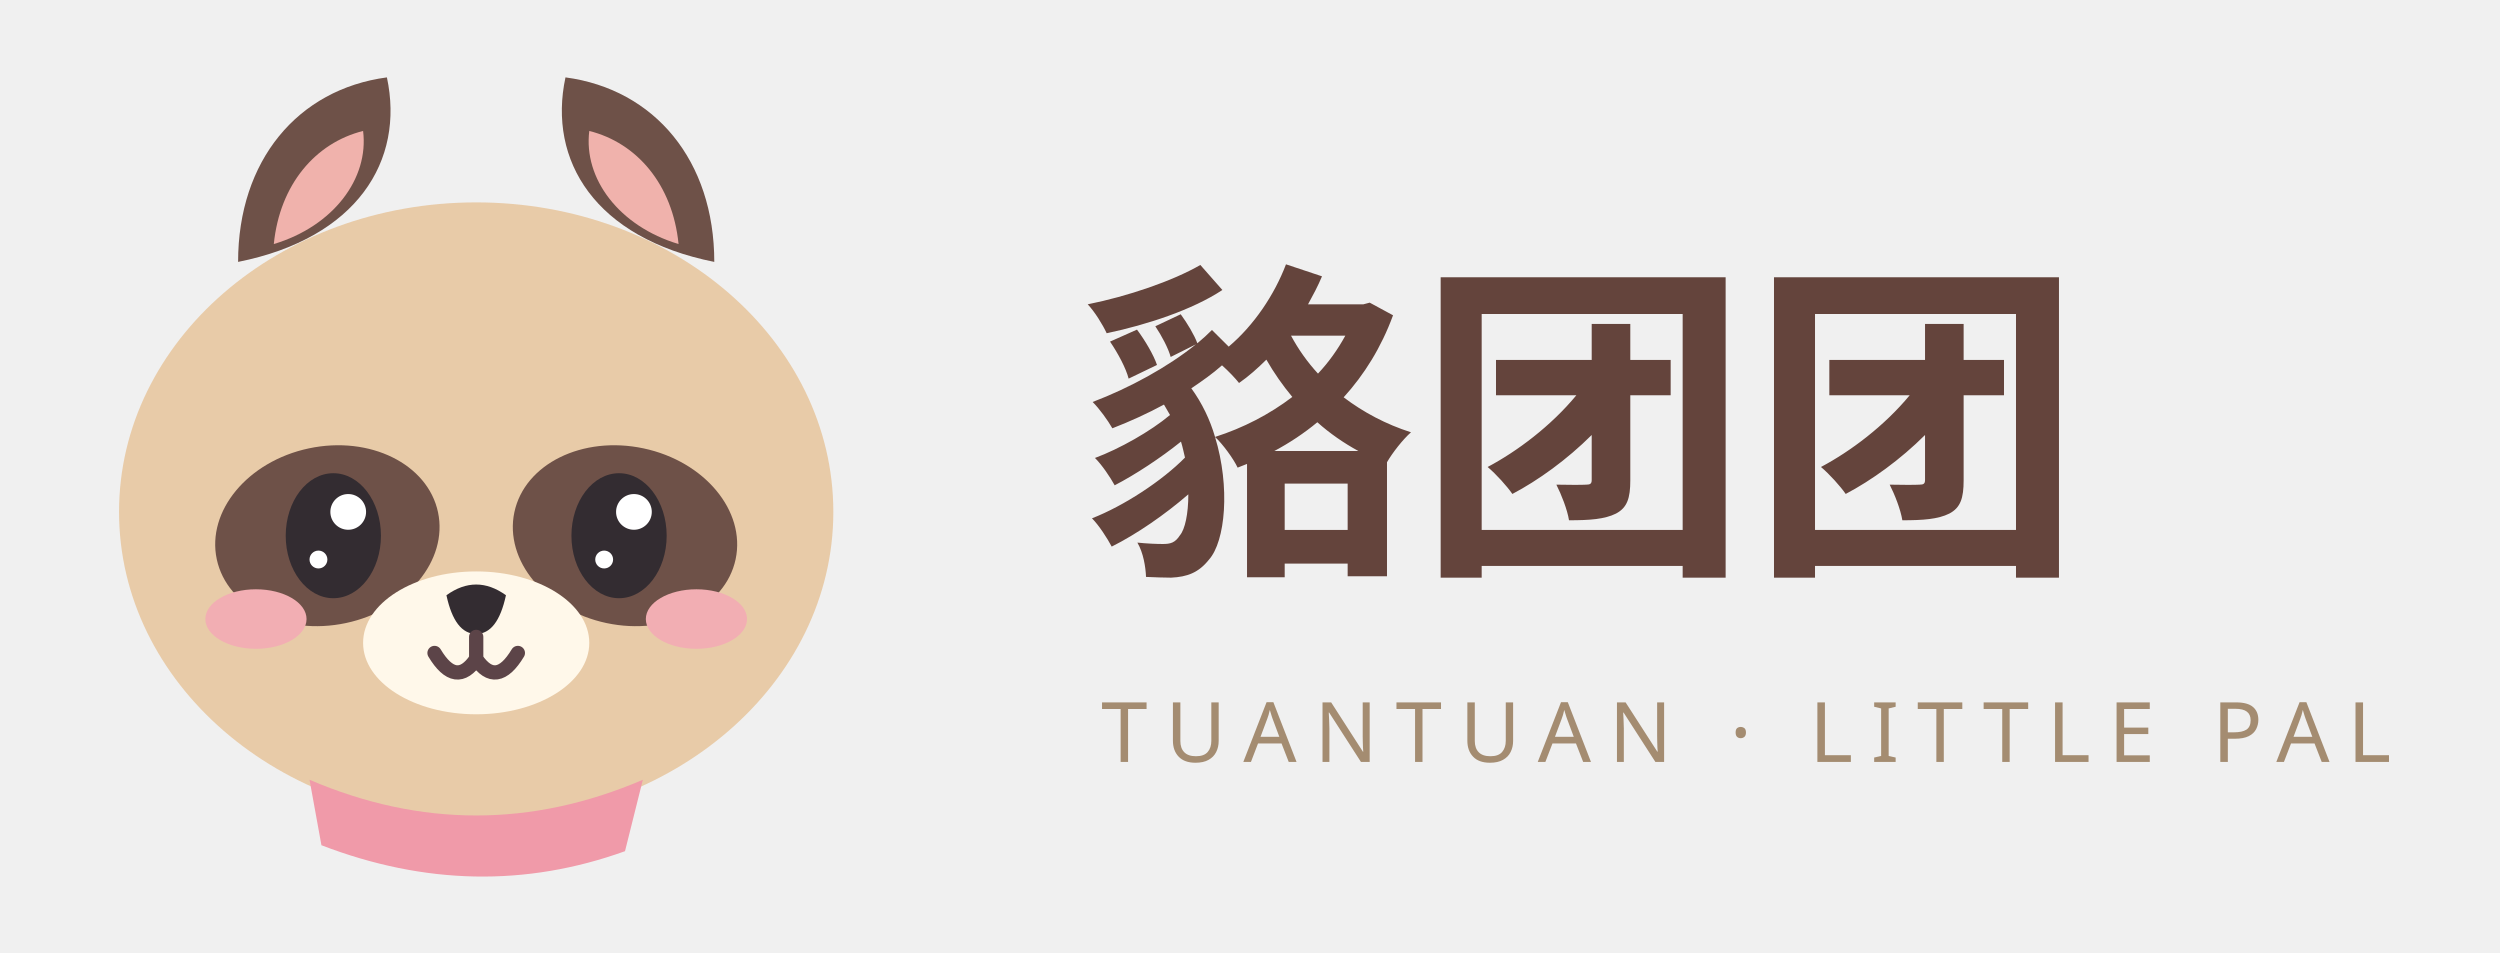
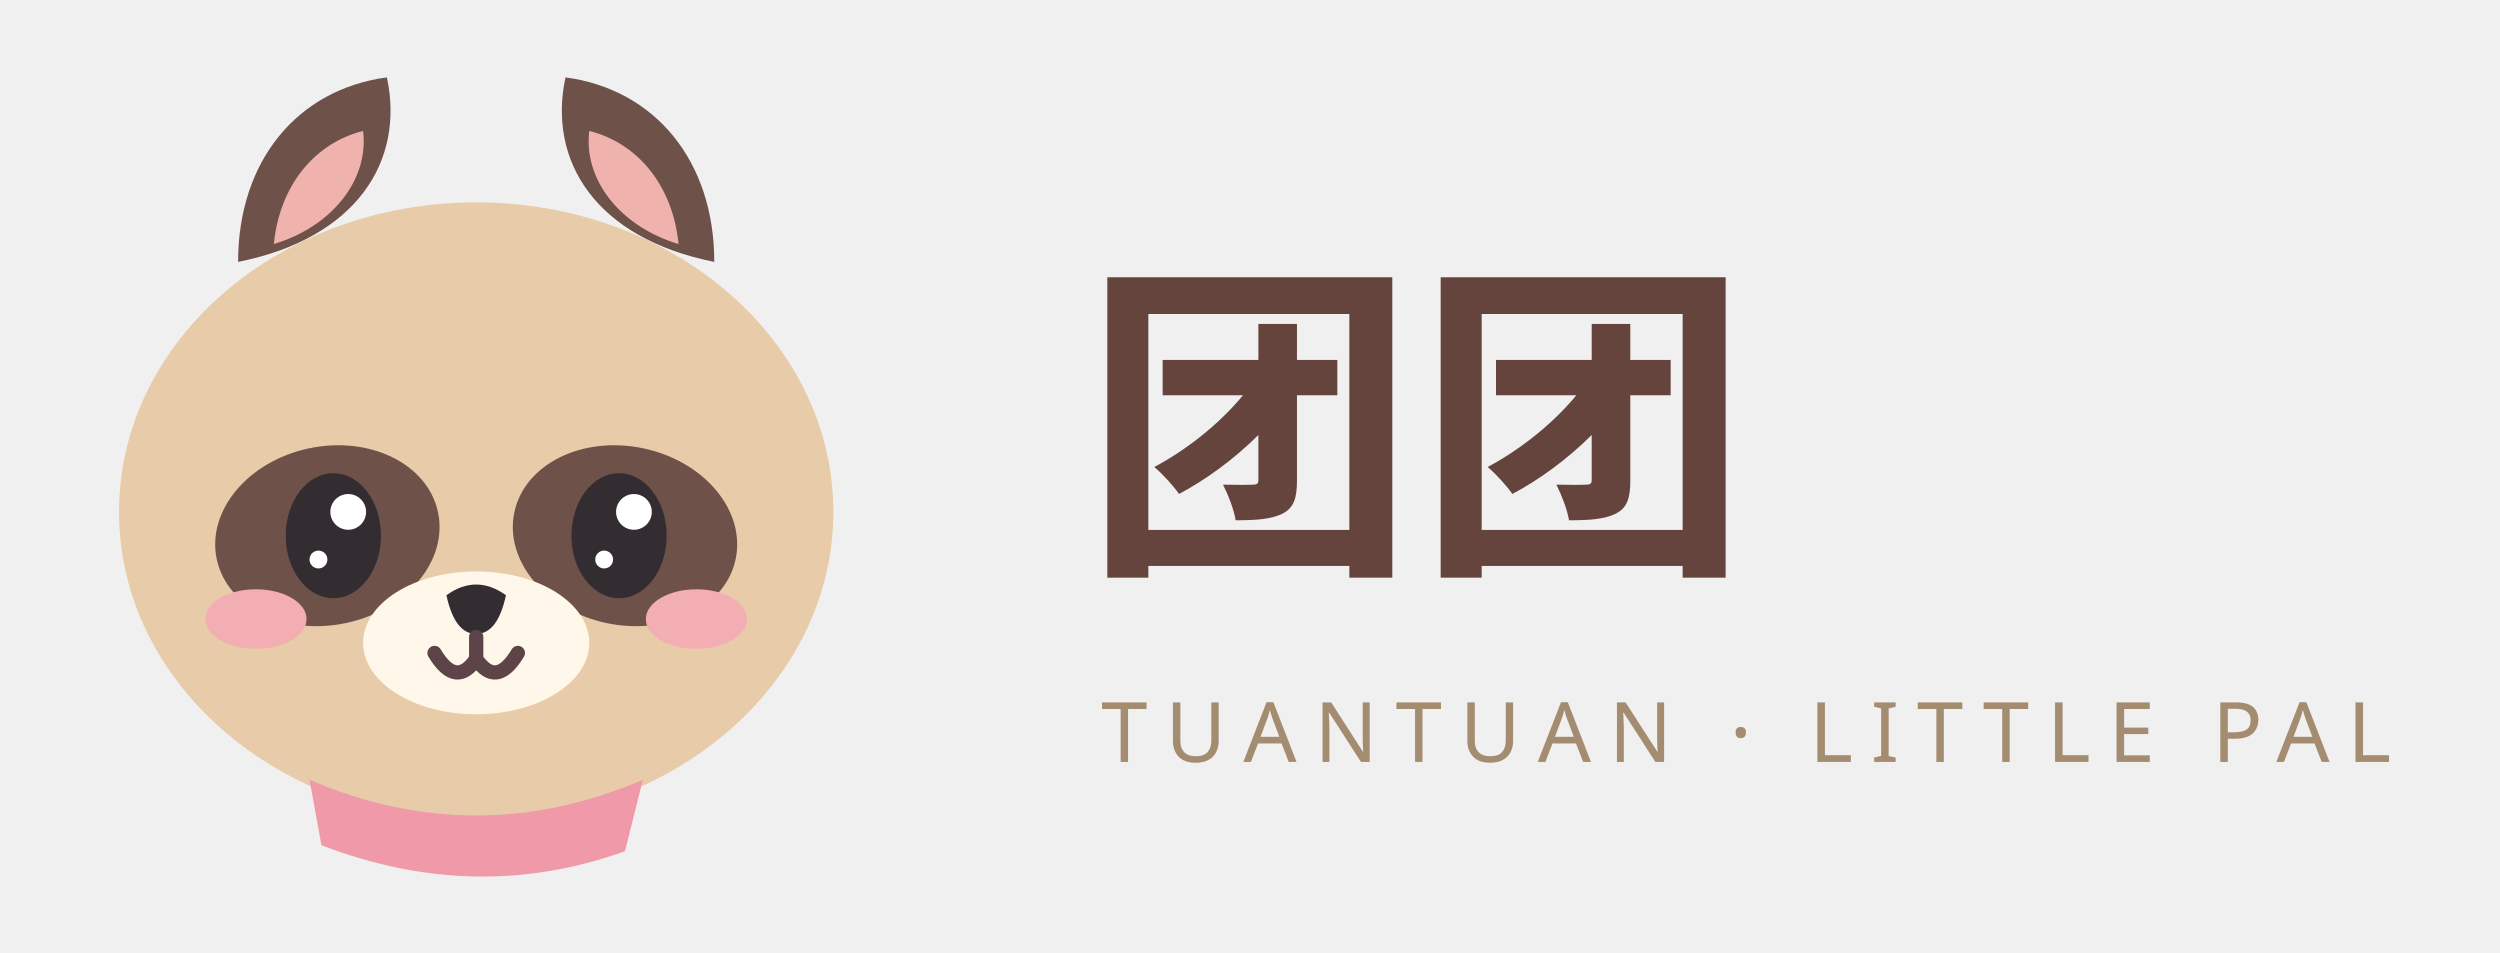
<svg xmlns="http://www.w3.org/2000/svg" width="420" height="160" viewBox="0 0 420 160">
  <g>
    <path d="M40 44c0-17 10-29 25-31 3 14-5 27-25 31Z" fill="#6e5148" />
    <path d="M120 44c0-17-10-29-25-31-3 14 5 27 25 31Z" fill="#6e5148" />
    <path d="M46 41c1-10 7-17 15-19 1 8-5 16-15 19Z" fill="#f0b2ac" />
    <path d="M114 41c-1-10-7-17-15-19-1 8 5 16 15 19Z" fill="#f0b2ac" />
    <ellipse cx="80" cy="86" rx="60" ry="52" fill="#e8cba8" />
    <ellipse cx="55" cy="90" rx="19" ry="15" transform="rotate(-12 55 90)" fill="#6e5148" />
    <ellipse cx="105" cy="90" rx="19" ry="15" transform="rotate(12 105 90)" fill="#6e5148" />
    <ellipse cx="56" cy="90" rx="8" ry="10.5" fill="#332c31" />
    <ellipse cx="104" cy="90" rx="8" ry="10.5" fill="#332c31" />
    <circle cx="58.5" cy="86" r="3" fill="#fff" />
    <circle cx="106.5" cy="86" r="3" fill="#fff" />
    <circle cx="53.5" cy="94" r="1.5" fill="#fff" />
    <circle cx="101.5" cy="94" r="1.5" fill="#fff" />
    <ellipse cx="80" cy="108" rx="19" ry="12" fill="#fff8ea" />
    <path d="M75 100q5-3.6 10 0-1.4 6.5-5 6.5t-5-6.5Z" fill="#332c31" />
    <path d="M80 107v3.6m-7-.9q3.6 6 7 1 3.4 5 7-1" fill="none" stroke="#5c4448" stroke-width="2.4" stroke-linecap="round" />
    <ellipse cx="43" cy="104" rx="8.5" ry="5" fill="#f2aeb3" />
    <ellipse cx="117" cy="104" rx="8.5" ry="5" fill="#f2aeb3" />
    <path d="M52 131q28 12 56 0l-3 12q-25 9-51-1Z" fill="#f09aa9" />
  </g>
-   <text x="182" y="92" fill="#64443c" font-family="Microsoft YaHei, sans-serif" font-size="56" font-weight="700">貉团团</text>
+   <text x="182" y="92" fill="#64443c" font-family="Microsoft YaHei, sans-serif" font-size="56" font-weight="700">团团</text>
  <text x="185" y="128" fill="#a48c71" font-family="sans-serif" font-size="14" letter-spacing="3">TUANTUAN · LITTLE PAL</text>
</svg>
